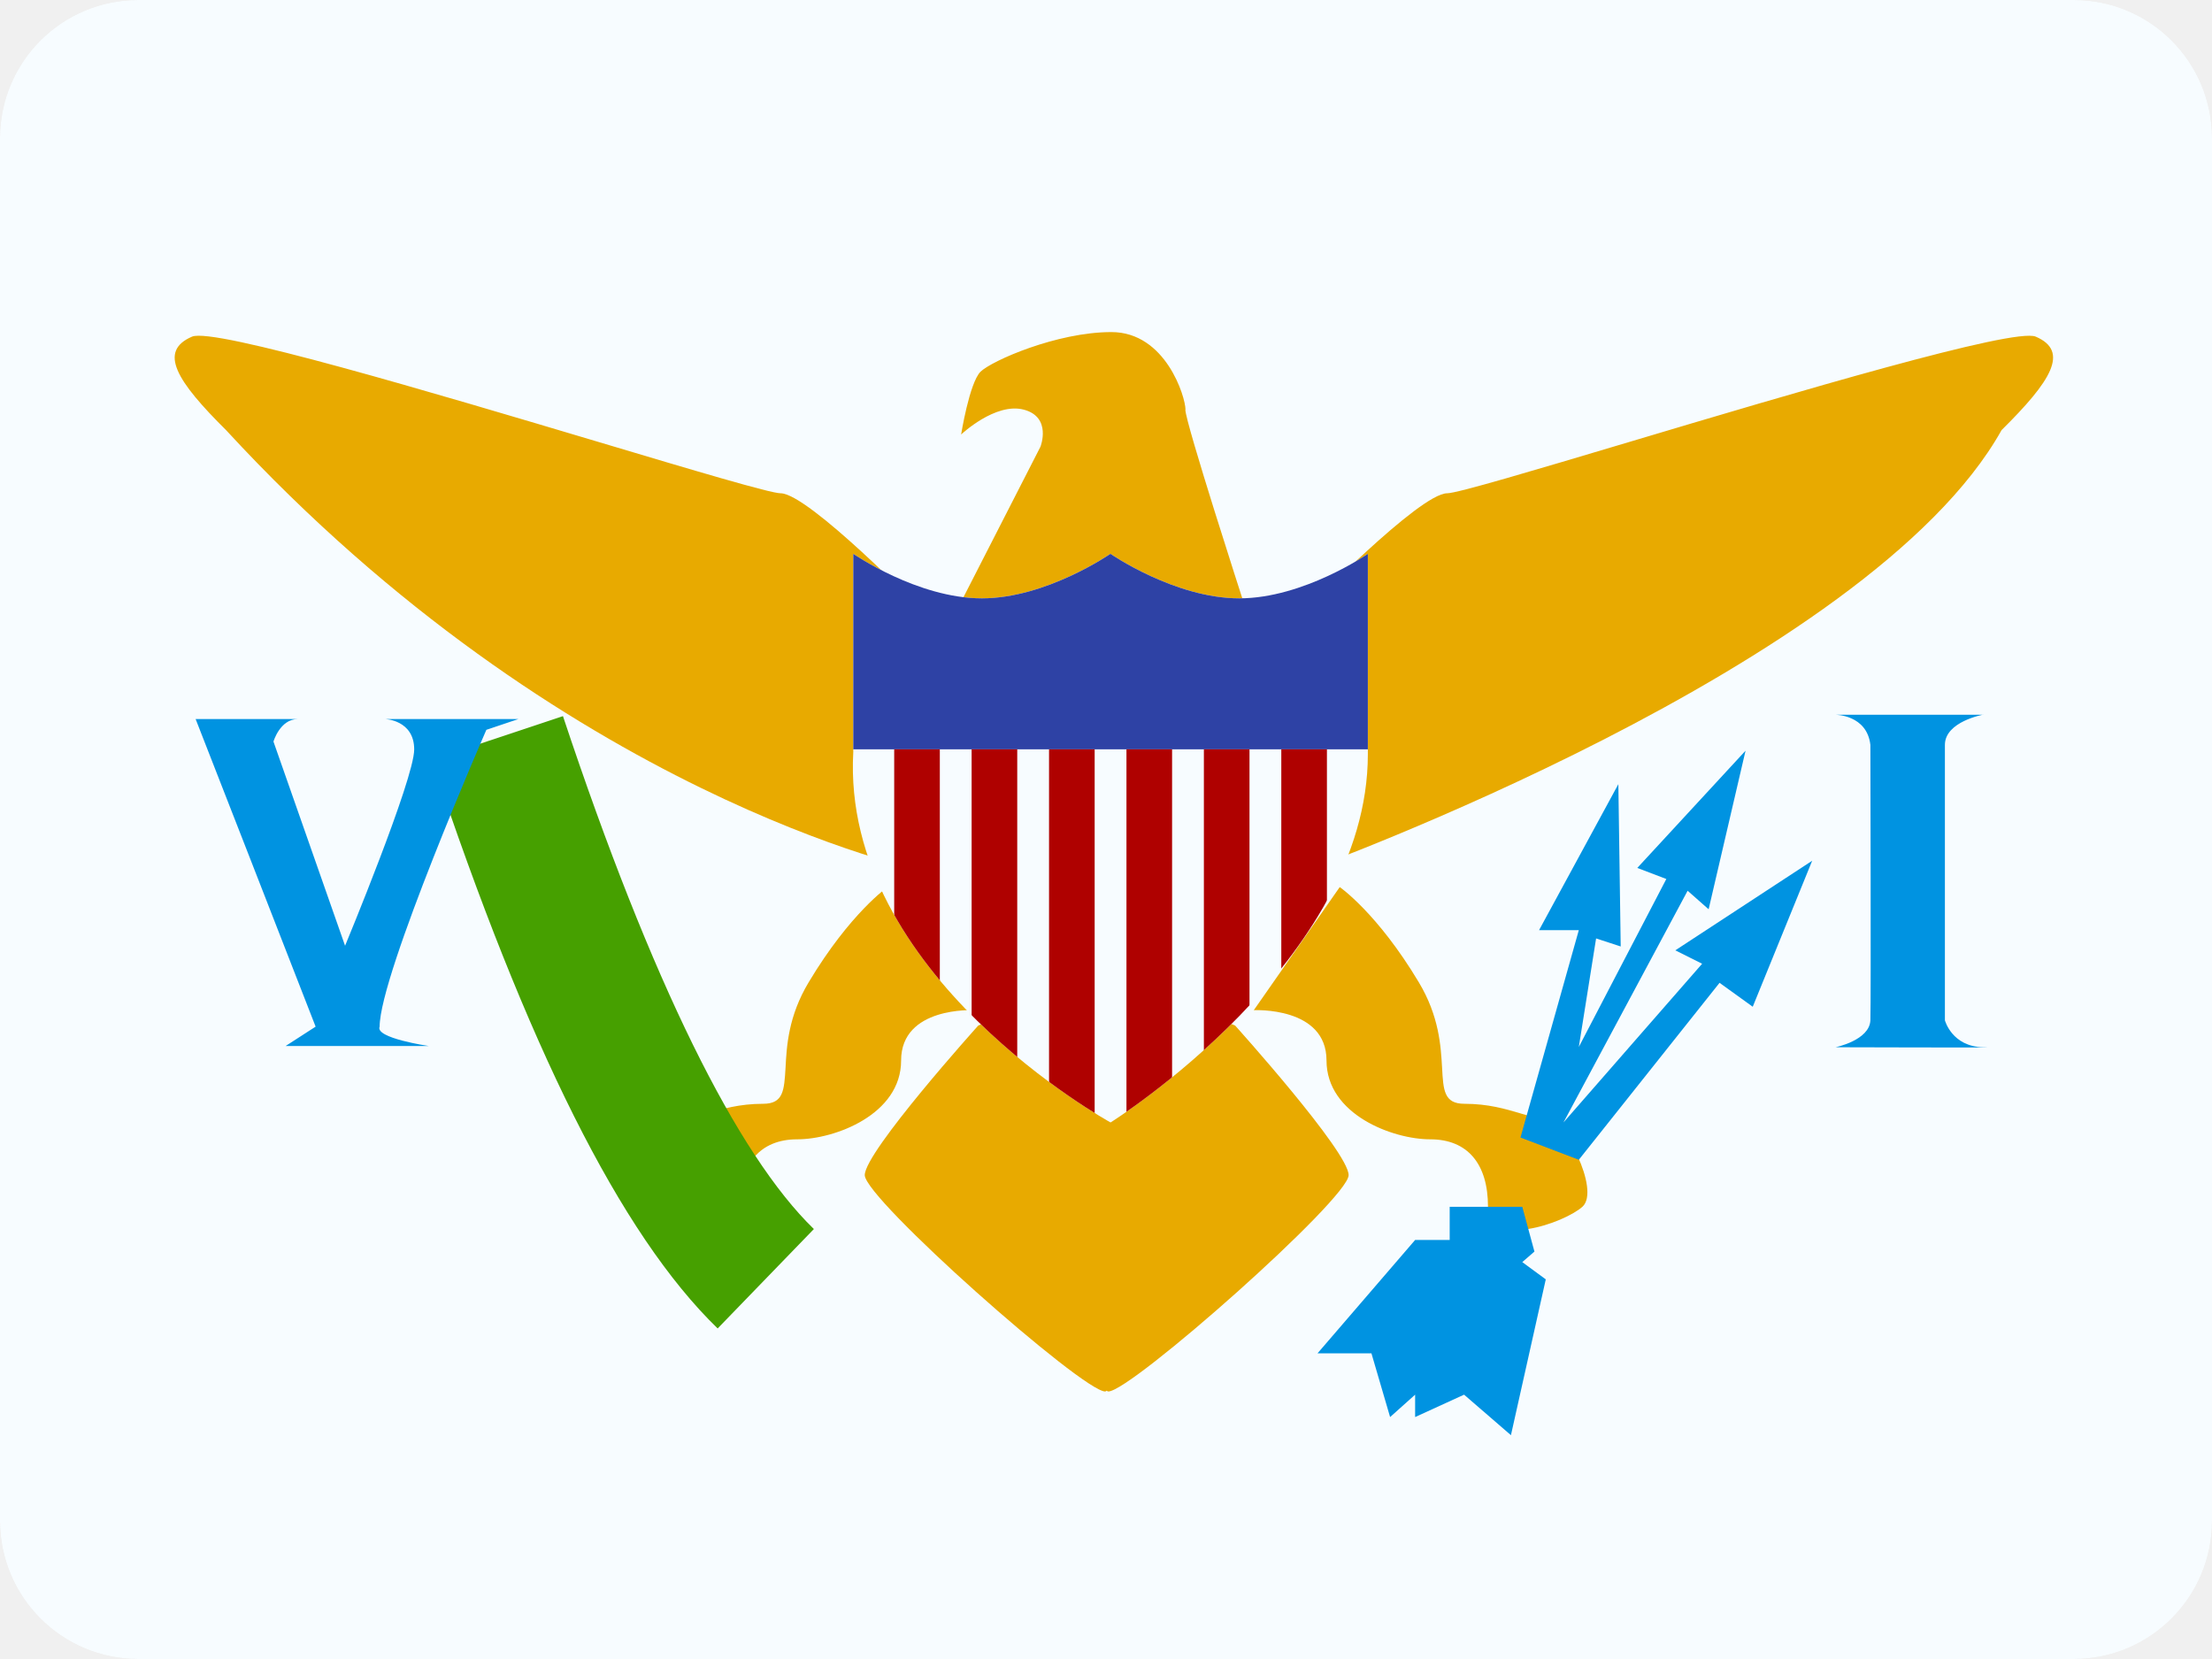
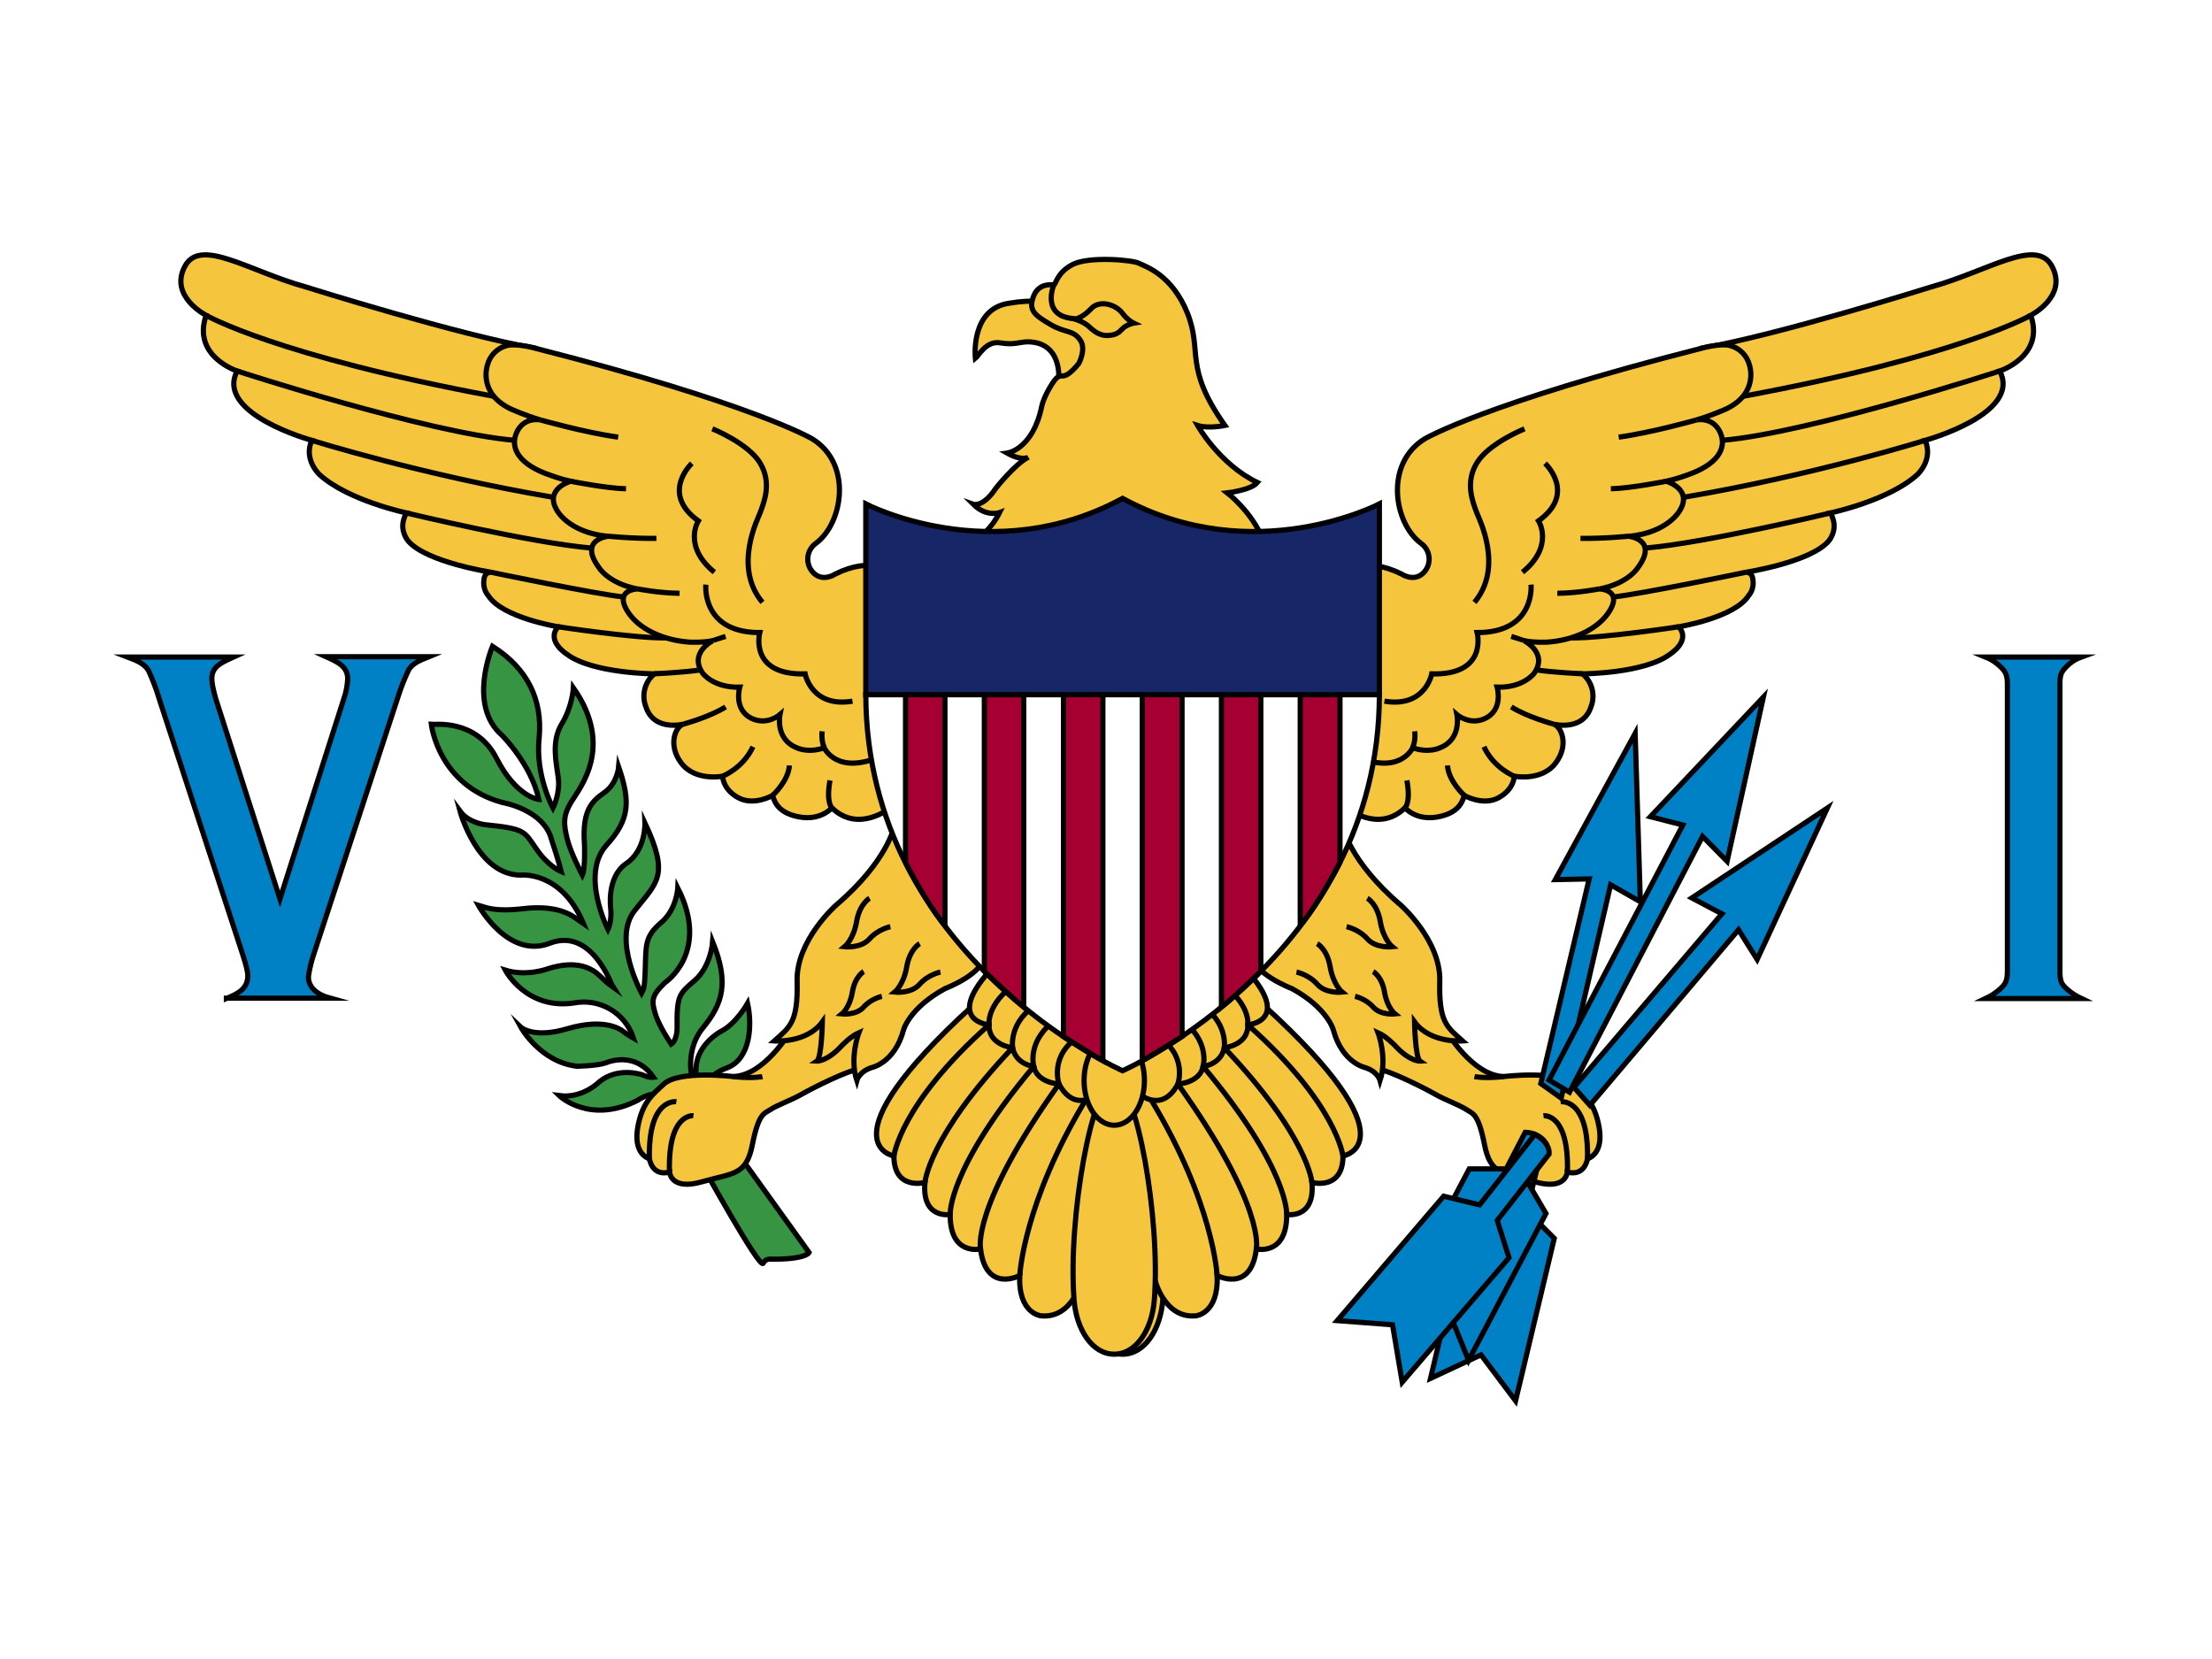
- <svg xmlns="http://www.w3.org/2000/svg" width="16" height="12" fill="none" viewBox="0 0 16 12">
-   <g clip-path="url(#a)">
-     <mask id="b" width="16" height="12" x="0" y="0" maskUnits="userSpaceOnUse" style="mask-type:luminance">
-       <path fill="#fff" d="M0 0h16v12H0z" />
-     </mask>
-     <g mask="url(#b)">
-       <path fill="#F7FCFF" fill-rule="evenodd" d="M0 0v12h16V0H0Z" clip-rule="evenodd" />
-       <mask id="c" width="16" height="12" x="0" y="0" maskUnits="userSpaceOnUse" style="mask-type:luminance">
-         <path fill="#fff" fill-rule="evenodd" d="M0 0v12h16V0H0Z" clip-rule="evenodd" />
-       </mask>
-       <g mask="url(#c)">
-         <path fill="#E8AA00" fill-rule="evenodd" d="M8.574 2.963c0 .093.42 1.39.42 1.39H6.952l.574-1.122s.084-.214-.121-.268c-.206-.054-.453.18-.453.18s.06-.373.14-.454c.082-.08.553-.287.947-.287.393 0 .536.47.536.561Zm-7.185-.528c.156-.068 1.75.407 2.944.763.686.205 1.24.37 1.313.37.2 0 1.02.843 1.02.843v1.886s-2.589-.537-5.03-3.185c-.358-.355-.494-.571-.247-.677Zm5.033 3.98s-.272.188-.572.689c-.148.246-.16.463-.168.62-.01.163-.015.26-.162.26-.173 0-.298.038-.4.068a.677.677 0 0 1-.185.039c-.137 0-.4.517-.269.637.132.12.683.31.683 0s.149-.487.418-.487c.27 0 .751-.179.751-.57 0-.392.525-.364.525-.364l-.621-.891Zm5.359-3.217c1.193-.356 2.787-.83 2.944-.763.247.106.111.322-.247.676-.959 1.716-5.03 3.186-5.03 3.186V4.411s.82-.843 1.02-.843c.072 0 .626-.165 1.313-.37ZM9.69 6.416s.272.187.572.688c.148.246.16.463.169.62.009.163.014.26.162.26.173 0 .298.038.4.068.07.021.129.039.184.039.137 0 .4.517.27.637-.133.12-.684.31-.684 0s-.148-.487-.418-.487-.75-.179-.75-.57c0-.392-.526-.364-.526-.364l.622-.891ZM6.255 8.5c0-.17.821-1.082.821-1.082l.918-.387.011.232.012-.232.917.387s.821.912.821 1.082c0 .171-1.574 1.565-1.738 1.565a.017.017 0 0 1-.012-.006.017.017 0 0 1-.011.006c-.164 0-1.739-1.394-1.739-1.565Z" clip-rule="evenodd" />
-         <path fill="#46A000" d="m3.123 5.496.949-.316c.641 1.927 1.26 3.172 1.815 3.71l-.696.719c-.703-.681-1.379-2.044-2.068-4.113Z" />
-         <path fill="#0093E1" fill-rule="evenodd" d="M14.346 5.17h-1.069s.227 0 .252.218c0 0 .005 1.847 0 1.992-.006.145-.252.195-.252.195s1.297.004 1.069 0c-.228-.004-.278-.195-.278-.195V5.388c0-.169.278-.219.278-.219ZM2.283 7.426c-.121-.313-.868-2.225-.868-2.225h.74c-.13 0-.177.163-.177.163l.518 1.477s.5-1.205.5-1.42c0-.213-.21-.22-.21-.22h.964l-.232.078s-.772 1.768-.772 2.147c-.036.083.355.14.355.14H2.066l.217-.14Zm8.85-.699.573-1.055.017 1.174-.178-.058-.125.785.633-1.215-.21-.08.783-.848-.267 1.147-.152-.134-.898 1.676 1.003-1.148-.194-.097.99-.648-.43 1.056-.24-.173-1.018 1.28-.422-.161.422-1.5h-.287Zm-.33 2.002h-.317v.24h-.25l-.706.82h.39l.135.461.181-.162v.162l.354-.162.339.293.252-1.127-.17-.125.088-.076-.088-.324h-.208Z" clip-rule="evenodd" />
-         <path fill="#F7FCFF" fill-rule="evenodd" d="M6.172 4.006s.465.322.93.322c.466 0 .93-.322.93-.322s.466.322.932.322c.465 0 .93-.322.93-.322v1.45c0 1.5-1.861 2.663-1.861 2.663s-1.951-1.067-1.861-2.68V4.006Z" clip-rule="evenodd" />
-         <mask id="d" width="4" height="5" x="6" y="4" maskUnits="userSpaceOnUse" style="mask-type:luminance">
-           <path fill="#fff" fill-rule="evenodd" d="M6.172 4.006s.465.322.93.322c.466 0 .93-.322.93-.322s.466.322.932.322c.465 0 .93-.322.93-.322v1.45c0 1.5-1.861 2.663-1.861 2.663s-1.951-1.067-1.861-2.68V4.006Z" clip-rule="evenodd" />
-         </mask>
-         <g fill-rule="evenodd" clip-rule="evenodd" mask="url(#d)">
-           <path fill="#2E42A5" d="M6.04 3.91h3.92v1.51H6.04V3.91Z" />
-           <path fill="#AF0100" d="M6.798 5.42h-.33v3.052h.33V5.42Zm.56 0h-.33v3.052h.33V5.42Zm.23 0h.33v3.052h-.33V5.42Zm.89 0h-.33v3.052h.33V5.42Zm.23 0h.33v3.052h-.33V5.42Zm.89 0h-.33v3.052h.33V5.42Z" />
-         </g>
-       </g>
-     </g>
+ <svg xmlns="http://www.w3.org/2000/svg" xmlns:xlink="http://www.w3.org/1999/xlink" viewBox="0 0 640 480">
+   <path fill="#fff" d="M0 0h640v480H0z" />
+   <path fill="#369443" stroke="#010002" stroke-miterlimit="10" stroke-width="1.5" d="M204.3 315s-.5-3.6 6.2-6.1c6.6-2.6 7.2-12.2 5.8-18.6 0 0-3.4 6-7.7 8.1 0 0-6.8 3.6-7.2 10.4 0 0 0 2.5-.5 4.5-.3 1-3.4-8.6 2.4-15.8 6-7.3 7.6-13.3 2.9-25 0 0-.5 7-5.1 11.1-4.7 4-5.3 4.4-5.2 14 0 0 0 3.4-1.7 4.5 0 0-3.6-5.3-4.6-8.8-1-3.5-1.4-5 2.8-9 0 0 13.2-8.7 3.7-27.4 0 0-.3 6.4-5 10.2-4.5 3.9-4.2 6.4-4.4 13-.2 6.7-.6 6.2-1.1 7.2 0 0-8.5-15.6-2-23.8 6.5-8.3 10.2-10 3-25.4 0 0 .3 8-5.5 11.8-5.7 4-4.4 13-4.4 13s.4 3.5-.8 6c0 0-8.1-15.9-.4-24.4 6.6-7.3 7-12.4 3.5-22.6 0 0-.4 4.7-4 7.3-3.7 2.6-6.6 5.1-5.9 15 0 0 .3 7-.6 9 0 0-3.4-6.4-4.4-10.5-1-4.2-1.3-6.6 1.2-10.7s12.5-16 .6-33c0 0-.3 5.5-3.4 10.5-3 5-1.6 10.9-1 15.4.7 4.5-1.5 8.9-1.5 8.9s-5.2-9.5-4-20.4c1-11-3.4-20-13.5-26.4 0 0-7.3 17 2.7 25.7 0 0 8.5 8.4 10.7 18.6 0 0-6.5-.6-12.3-12-5.9-11.4-18-9.6-18.8-9.7 0 0 2 17.6 20.6 22.6 0 0 12 2 14.2 10.8 0 0 2 6 2.8 9.2 0 0-3.8-1.5-7.3-6.7-3.5-5-3-5.7-14.8-6.9 0 0-4.7-.5-7.2-3.9 0 0 5 18.6 17.7 18.5 0 0 11.6-1.3 18 14l-2.9-2c-1.7-1.1-6-3.3-14.5-2.3s-10.9-.4-13-1c0 0 8.6 15.7 20.7 11 12.2-4.7 18 12.4 18.2 12.7 0 0-1.7-1.2-3.8-3.3-2.2-2.1-6.6-4.7-15-2 0 0-6.1 2.3-12.3.4 0 0 6 11.5 19.8 9.5a15.1 15.1 0 0 1 17.3 10.2s-1.8-1-3-2c-1.3-1-6-3.7-16-.8-10 3-13.6-.4-13.6-.4s5.5 10 16.2 11.3c0 0 6-.1 8.4-1 2.5-1 9.2-2.5 13.8 4.2 0 0-1.3.2-3.2-.7 0 0-7-2.5-12.5 2 0 0-4.8 4.9-11.6 4 0 0 8.8 8.5 22.8 1.3 0 0 4.7-3.4 8.2-.8 3.5 2.7 11.5-2.6 11.5-2.6z" />
+   <g fill="#f4c53d" stroke="#010002" stroke-miterlimit="10" stroke-width="1.5">
+     <path d="M282.2 103.7s-1.6-14.5 10-16a38 38 0 0 1 18 1.2l5.5 10.6-2 7.2-7.4 3.4s1.3-11-8.8-11.2c-2.6 0-4 1-8.1.3s-6.3 3.8-7.2 4.5z" />
+     <path d="M363.8 139.6c-1.8 2.2-8.7 3-8.7 3s7.1 5.5 10.2 13.3c3 7.7-82.4 0-82.4 0s3.8-2.6 6.3-7.6c0 0-3.8 1.4-7.6-2.4 0 0 2.8 1 6.5-4.6 0 0 5.5-7 9.4-9 0 0-1.8 1.2-6.1-1.2 0 0 7.4-1 10-13.5 0 0 .5-2.8 3.3-7 2.8-4 2.2.9 7.4-5.4 0 0 2.4-4.4.3-7-2-2.8-4.3-1.8-8.6-4.4-4.4-2.6-6.3-4-4.8-8s5.3-3.4 5.9-3.4.8-3.5 5.5-5.9 17.4-1.3 19.2-.3c2 1 9.5 3.3 14 14.5 4.4 11.2-1.2 15.4 10.8 32.4 0 0-4.8 1-7.9 0 0 0 6.3 11.2 17.3 16.5z" />
+     <path fill="none" d="M311 92.2c-10-.5-6.1-9.8-6.1-9.8" />
+     <path d="M328 93.5s-1.7-.8-3.2-2.8c-2-2.7-6.7-4-9.1-1.4 0 0-2.5 2.8-4.8 3 0 0 2.6.7 4.3 2.3 1.7 1.6 3.5 2.8 6.1 2.4 2.6-.3 3-1.7 4.2-2.5 1.3-.8 2.5-1 2.5-1z" />
  </g>
-   <defs>
-     <clipPath id="a">
-       <rect width="16" height="12" fill="#fff" rx="1" />
-     </clipPath>
-   </defs>
+   <path fill="#369443" stroke="#010002" stroke-miterlimit="10" stroke-width="1.5" d="M202.8 336.5s-.2-6.4 7.8-6.8l23.5 32.7s-.9 2.1-11.5 1.9c0 0-1.2 0-1.8 1.2-.9 2-18-29-18-29z" />
+   <g id="a" fill="#f4c53d" stroke="#010002" stroke-width="10" transform="translate(3.6 26.2) scale(.15055)">
+     <path d="M1495 1807.9s-49.9 85.6-110.2 87c0 0-103.7-12.6-133 14.5-20.5 18.9-41.4 34.5-50 82.8-8.4 48.3 16.5 58.7 22.4 60.8 0 0 4.6 34.5 38.7 25.5 0 0 2 36 62.2 18.7 60.3-17.3 85.3-11.8 97-71.8 11.9-60.1 22.8-59.1 33.5-66.3 14.4-9.7 41.5-18.8 61.6-30.4 18-10.4 87.2-45.6 110.8-48.3 23.6-2.8 18.4-82.2 18.4-82.2h-61l-29.5-43.5-61 53.2zm192-429.4s-61 49.7-112.2 0c0 0-20.6 24.8-62 17.6-41.2-7.3-48.1-29-52-41.4 0 0-35.8 20.8-66 4.3-30-16.4-30-41.3-30-41.3s-52.5 10.4-79.4-25.2c-26.9-35.5-10.5-70.7 4-74.9 0 0-56.7 14.9-72.2-33.8a56 56 0 0 1 16.4-62.8s-119.4-.6-168.4-38c0 0-40.7-25.6-16.4-52.5 0 0-107.5-17.2-134.4-60 0 0-11.8-11.8-7.9-32.5 0 0 .7-11.7 12.5-12.4 0 0-122.6-19-158-59.4 0 0-17-18.6-8.5-43.5 0 0 1.8-6.5 4.7-11 0 0-111.6-23.5-166.6-73.2 0 0-31.8-28.3-15.4-66.3 0 0-186.5-51-143.3-133.2 0 0-87.2-28.3-59.6-107 0 0-72.1-36.6-40.7-94.6 30.1-55.5 122.6 9.7 232 40 0 0 296.4 93.2 442.3 118l414.6 617.3 241.9 93.2 24.5 172.6z" />
+     <path d="M1689.9 923.9s-38.9-29.2-108.2 5.1c0 0-23.3 16.1-41.7-1.5a37.3 37.3 0 0 1 4.3-57.5c51.7-38.3 70.8-153.2-7.8-200.9 0 0-114-67.6-532.3-174 0 0-35-9.8-53.8-5.1a52 52 0 0 0-37.6 37.8S894 581.1 957 611.6c0 0 28.4 13 57.7 21.4 0 0-32.2-7-46 24.8-13 30.4 6 61.5 65 81.5 0 0 16 6.2 38.7 11.7 0 0-50.5 14.5-26.2 55.3 0 0 21.6 42.8 98 50.4 0 0-57 6.2-16.8 60.4 0 0 17.7 29.7 73.4 40.7 0 0-42.2 1.4-21 39.3 21.4 38 71.5 59.4 120.9 62.9 0 0 26.7 1.4 45.4-2.8 0 0-47 23.5-19.4 62.8 0 0 20.3 28 71.1 26.6 0 0-13.1 44 24.1 60.6 29 13 53.1-7.8 53.1-7.8s-9.8 47.1 32.5 63.7c0 0 21.1 10.9 52.6 0 0 0 24 53.9 109.6 16 85.6-37.7 20.2-355.1 20.2-355.1zm5 489.4s-12.5 67.4-112 152.2c0 0-76.8 67.7-74.9 145.7 2 79.5-13.7 88.4-43.9 115.3 0 0 62.3 4.9 92.4-36.6 0 0-1.3 69-10.5 75.3 0 0 19.6 1.2 47.9-29.7 0 0 17-18 32.8-24.9 0 0-18.4 47.7-4 91.9 0 0 4.6-17.3 28.9-24.9 0 0 44-9 61-72.5 0 0 11.1-42 80-79.4 0 0 78-29.4 76-67.8-2-38.5-173.6-244.6-173.6-244.6z" />
+     <path stroke-miterlimit="10" d="M2056.5 2282.2s-17.9 78.8-80 72.5c0 0-43.9-4.2-40.6-77.4 0 0-64.9 34.6-75.4-51 0 0-59 13.7-58.3-66.3 0 0-55 9.6-48.5-61.5 0 0-59.7 16-59.7-51 0 0-139.6-23.2 151.4-288.6l259.6 154.6-48.5 368.7z" />
+     <path d="M2085.4 1928.3s-43.3 38.4-74.1-19c0 0-42-2-48.5-33.8 0 0-34.1-3.4-40.7-35.9 0 0-46.5-4.8-45.2-44.1 0 0-84.6-6.6 0-102.4 84.6-95.8 228.1 159 228.1 159l-19.6 76.2zm48.2-23.8c42 0 89.5 262 77.2 419.9-4.5 57.3-35.2 104.1-77.2 104.1s-72.6-46.8-77-104.1c-12.4-157.9 35.1-419.9 77-419.9" />
+     <ellipse cx="2133.6" cy="1902.5" rx="58" ry="86" />
+     <path fill="none" stroke-miterlimit="10" d="M1935.9 2277.3s6.6-138.7 126.8-337.6m-202.2 286.6s-18.7-80.1 150.8-317c0 0-19.7-56.5 40.6-92.8M1802.2 2160s-5.3-86.7 160.6-284.5c0 0-14.7-51 45.4-91.8m-254.5 314.8s6.2-87.6 168.4-258.9c0 0-8-52.4 50-84.9m-278 292.8s11.7-100.1 182.8-252c0 0-5.9-39.4 51.1-79.4" />
+     <path fill="none" d="M372.3 432s134.3 77.8 552.9 155.6M431.9 539S795.6 657.6 965 672.2m-389.9 0s213.4 67 463.3 109.3m-281.2 30.3s241 57.9 356.2 67.5M919 925.6s203.9 42.5 255.5 47.6m-125.7 57.3s148.8 22.6 208 21.4m-23.2 69s60.2-2.8 89.1-7.6m-33.4 104.3s51.2-13.8 81.3-33.1m-5.9 133.2s39.4-15.2 58.4-56.6m37.7 93.6s30.4-27.3 32.4-57.7m81.6 81.5s-11.4-9.9-3.6-52.7m-11.1-62.8s-6-12.2-4-31.6m-211-581.3s68.8 27.6 91.7 65.6c23 38 7.9 74.9 0 96-3.9 10.7-52.4 104.2 4.6 171.9M1346 1057s.4-.3 24.6-8m-169.8-91.4s41 8.2 81.3 8.6m-138-109.8s48.2 4.9 93.5 4.2m-165.2-109.8s69.5 13.8 106.8 14.5M1014.7 633s85.7 24.4 149.4 33.1m141.6 50.4s-61.6 57.3 12.5 110.5c0 0-30.8 48.3 30.8 98.7m-16.4 23.8s-9.2 92.2 103.6 92.2c0 0-21.7 82.1 87.2 79.4 0 0 12.4 65.6 91 52.4M1441.3 1895s-17.9 4-56.6 0m-108.8 48.3s-54.4-8.3-51.8 109.8m84.6-82.9s-49.2-6.2-46 108.4m520.7-384.5s-23.6 4.8-40 23.5c-16.3 18.6-47.8 15.1-47.8 15.1s17-13.8 23-48.3c5.8-34.5 24.9-44.9 24.9-44.9m-56.3-32.6s-23.6 4.8-40 23.4c-16.4 18.7-47.9 15.2-47.9 15.2s17-13.8 23-48.3c5.9-34.5 24.9-44.9 24.9-44.9m23.7 188.5s-20.6 4.3-34.9 20.5c-14.3 16.3-41.8 13.3-41.8 13.3s15-12 20-42.2c5.2-30.1 21.8-39.2 21.8-39.2" />
+   </g>
+   <use xlink:href="#a" width="100%" height="100%" stroke="#010002" stroke-width="10" transform="matrix(-1 0 0 1 647.2 0)" />
+   <path fill="#0081c6" stroke="#010002" stroke-miterlimit="10" stroke-width="1.5" d="m466 256-14.3 61.7-5.9-4.2 14-59.2-9.8.2 23.1-42.3 1.5 48.7zm37 13-43 50.8-4.6-5.2 42.8-50.2-8.7-4.6 39.2-26-20.3 43.8z" />
+   <path fill="#0081c6" stroke="#010002" stroke-miterlimit="10" stroke-width="1.5" d="m492.6 242-38.5 74-5.9-3.5 38.7-73.8-9.4-2.4 32.7-34.6-10.5 47.5zm-48 96.6-2.9 11.7 8 8-11.2 47-10-13.3-14.6 6.8 11.1-47 10.4-3 2.6-11.7s3.2-1.2 6.6 1.5z" />
+   <path fill="#0081c6" stroke="#010002" stroke-miterlimit="10" stroke-width="1.5" d="m447.3 330.8-5.7 10.6 5.7 9.7-22.4 42.5-6.3-15.6-15.9 2.6 22.4-42.4h10.7l5.5-10.6s4 0 6 3.2z" />
+   <path fill="#0081c6" stroke="#010002" stroke-miterlimit="10" stroke-width="1.5" d="m448.2 333.9-15 19.2 3.4 10.8-30.9 36-2.8-16.6-16-1.2 30.8-36 10.4 2.5 16-20.4s4.4 2.2 4.1 5.7zm-382.7-45c3.6-1.5 6.2-2.9 6.2-6.7 0-1-.5-3-1.5-6.1L46 202a59 59 0 0 0-3-7.9c-1.1-2-3.2-2.9-6.1-4h30.7c-3.3 1.5-6.4 2.7-6.3 6.3 0 1.3.4 3.2 1.1 5.7l18.6 58 18.5-58a20 20 0 0 0 1.1-5.7c0-3.7-3.2-5-6.3-6.4h29.8c-2.7 1.1-5 2-6 4.1a63 63 0 0 0-3.1 8L90.8 276a37.9 37.9 0 0 0-1.5 6.1s-1.1 4.7 6.2 6.7h-30zm515.3-7.6v-83.7c0-1.4-.3-2.5-.8-3.3s-2.5-3-5.5-4.2h27.7a11.5 11.5 0 0 0-5.5 4.2c-.5.8-.7 1.9-.7 3.3v83.7c0 1.5.2 2.6.7 3.4.5.8 2.5 2.8 5.5 4.2h-27.7c3-1.4 5-3.4 5.5-4.2.5-.8.8-1.9.8-3.4z" />
+   <path fill="#fff" stroke="#010002" stroke-width="1.5" d="M324.8 309.8S399 276.9 399.1 201H250.5c.2 76 74.3 108.8 74.3 108.8z" />
+   <path fill="#a60032" stroke="#010002" stroke-width="1.5" d="M262 201v48.5s5.6 11.3 11.4 18.3V201H262zm22.8 0v80s7.2 7 11.4 10.4V201h-11.4zm22.9 0v98.9s8.1 5.2 11.4 7v-106h-11.4zm80 0v48.5s-5.7 11.3-11.5 18.3V201h11.5zm-22.9 0v80s-7.1 7-11.4 10.4V201h11.4zm-22.8 0v98.9s-8.2 5.2-11.5 7v-106H342z" />
+   <path fill="#162667" stroke="#010002" stroke-miterlimit="10" stroke-width="1.5" d="M399.1 145.8s-36.4 19-74.3-1.6c-37.9 20.6-74.3 1.6-74.3 1.6V201h148.6v-55.2z" />
</svg>
